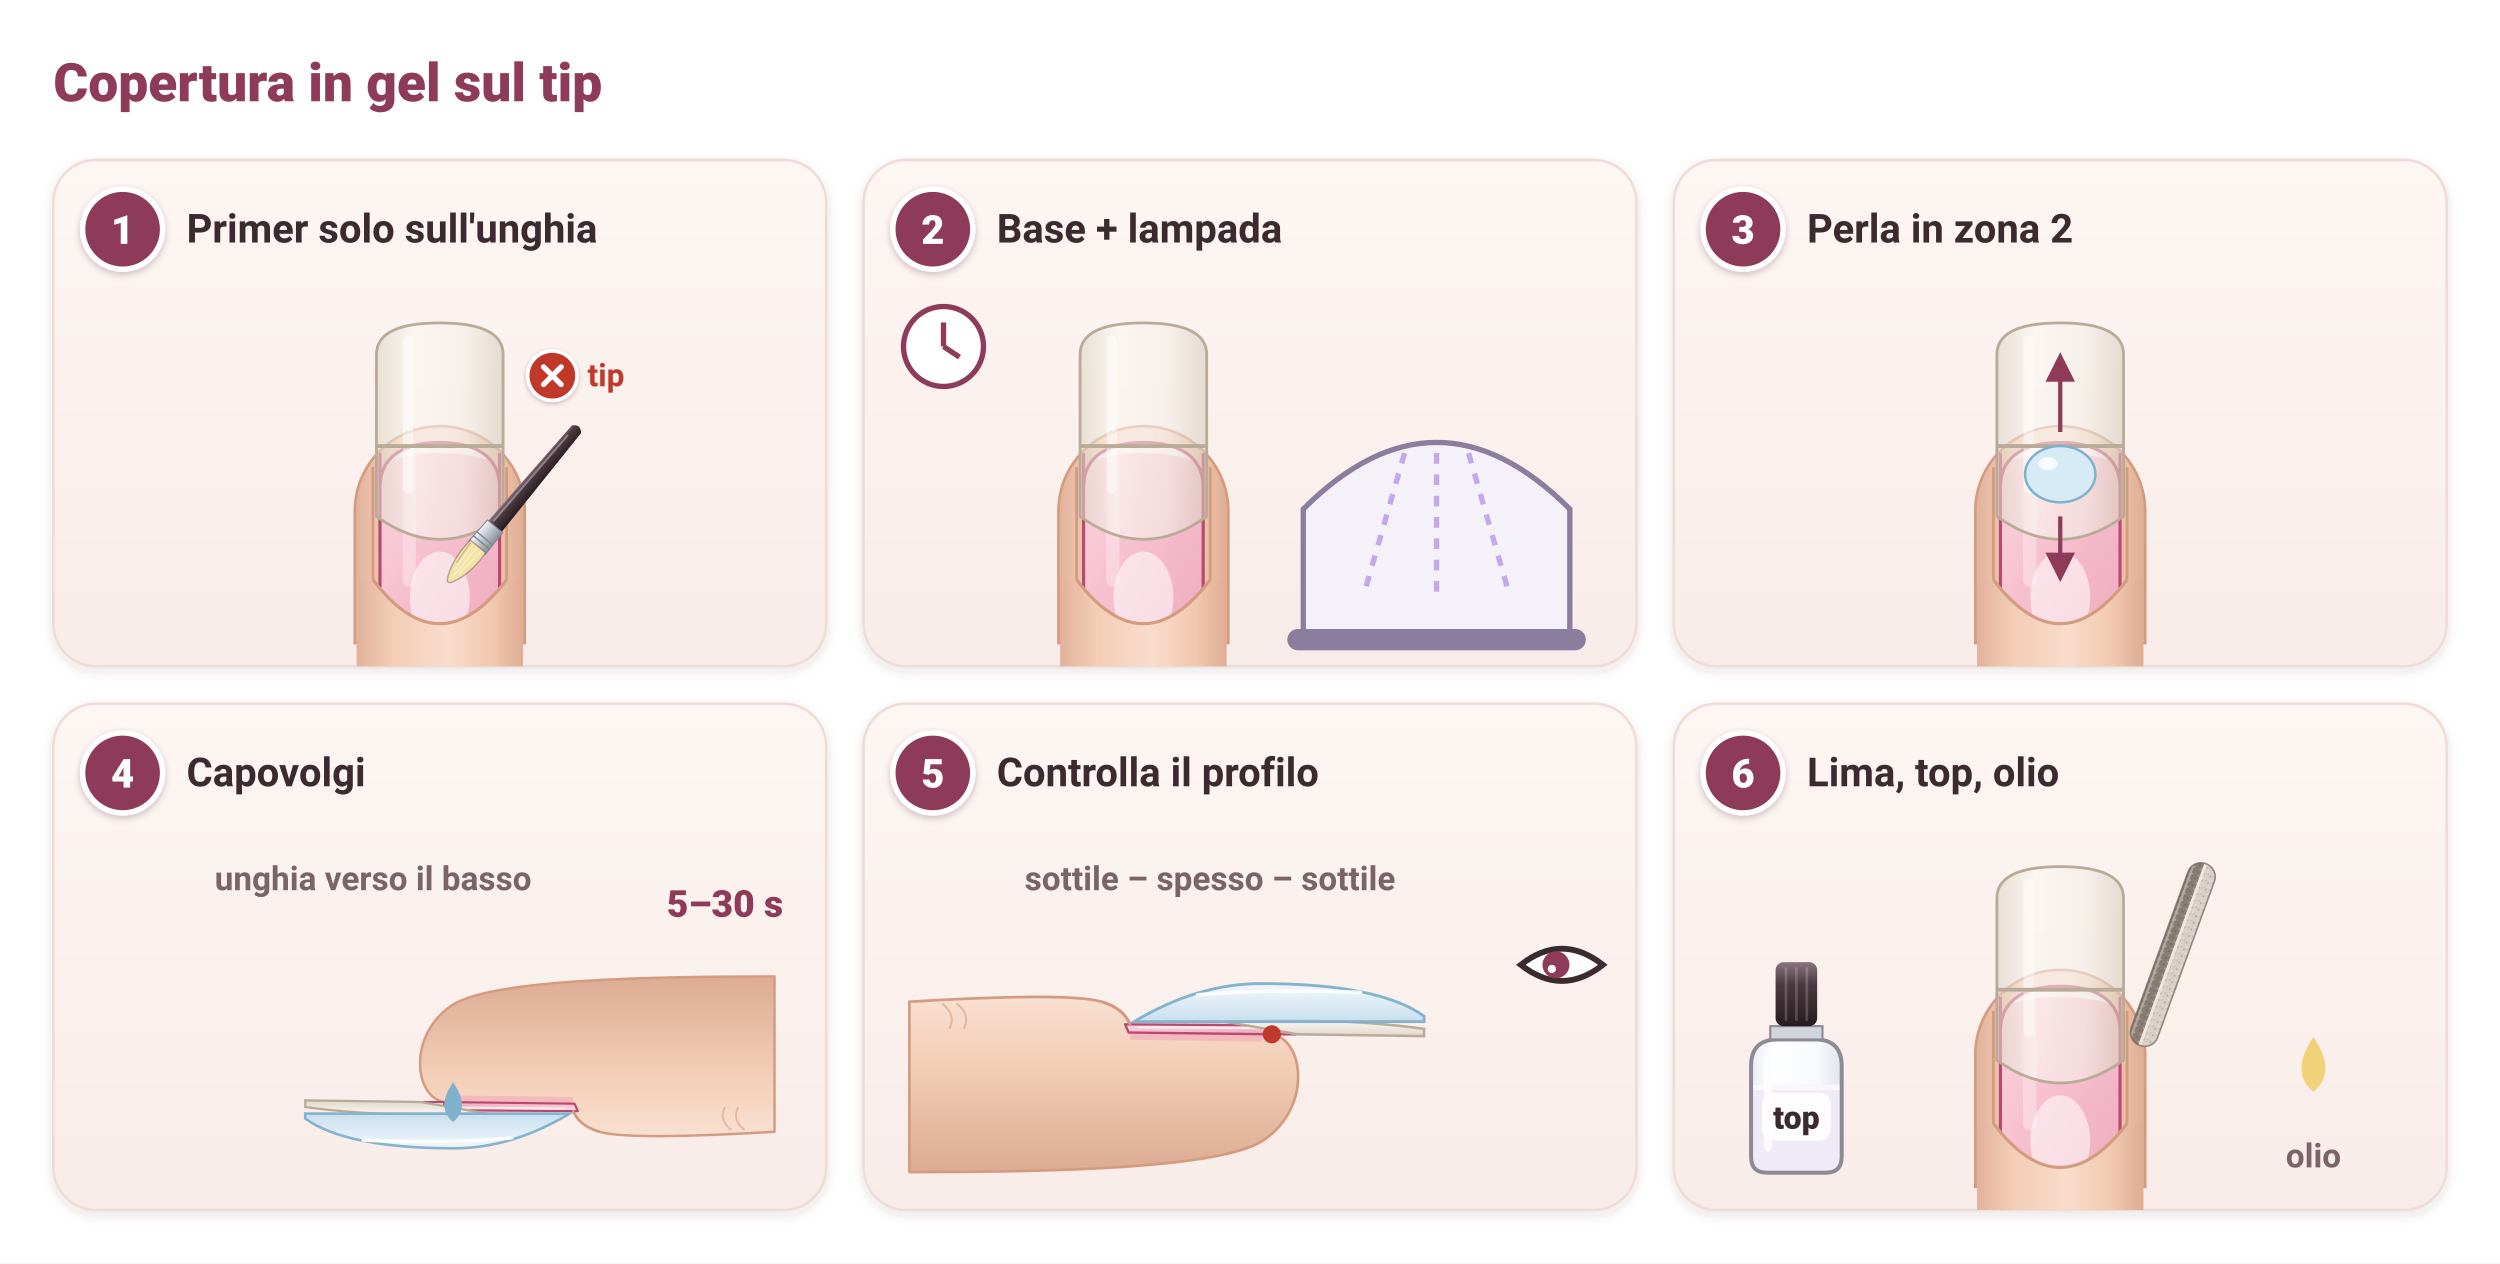
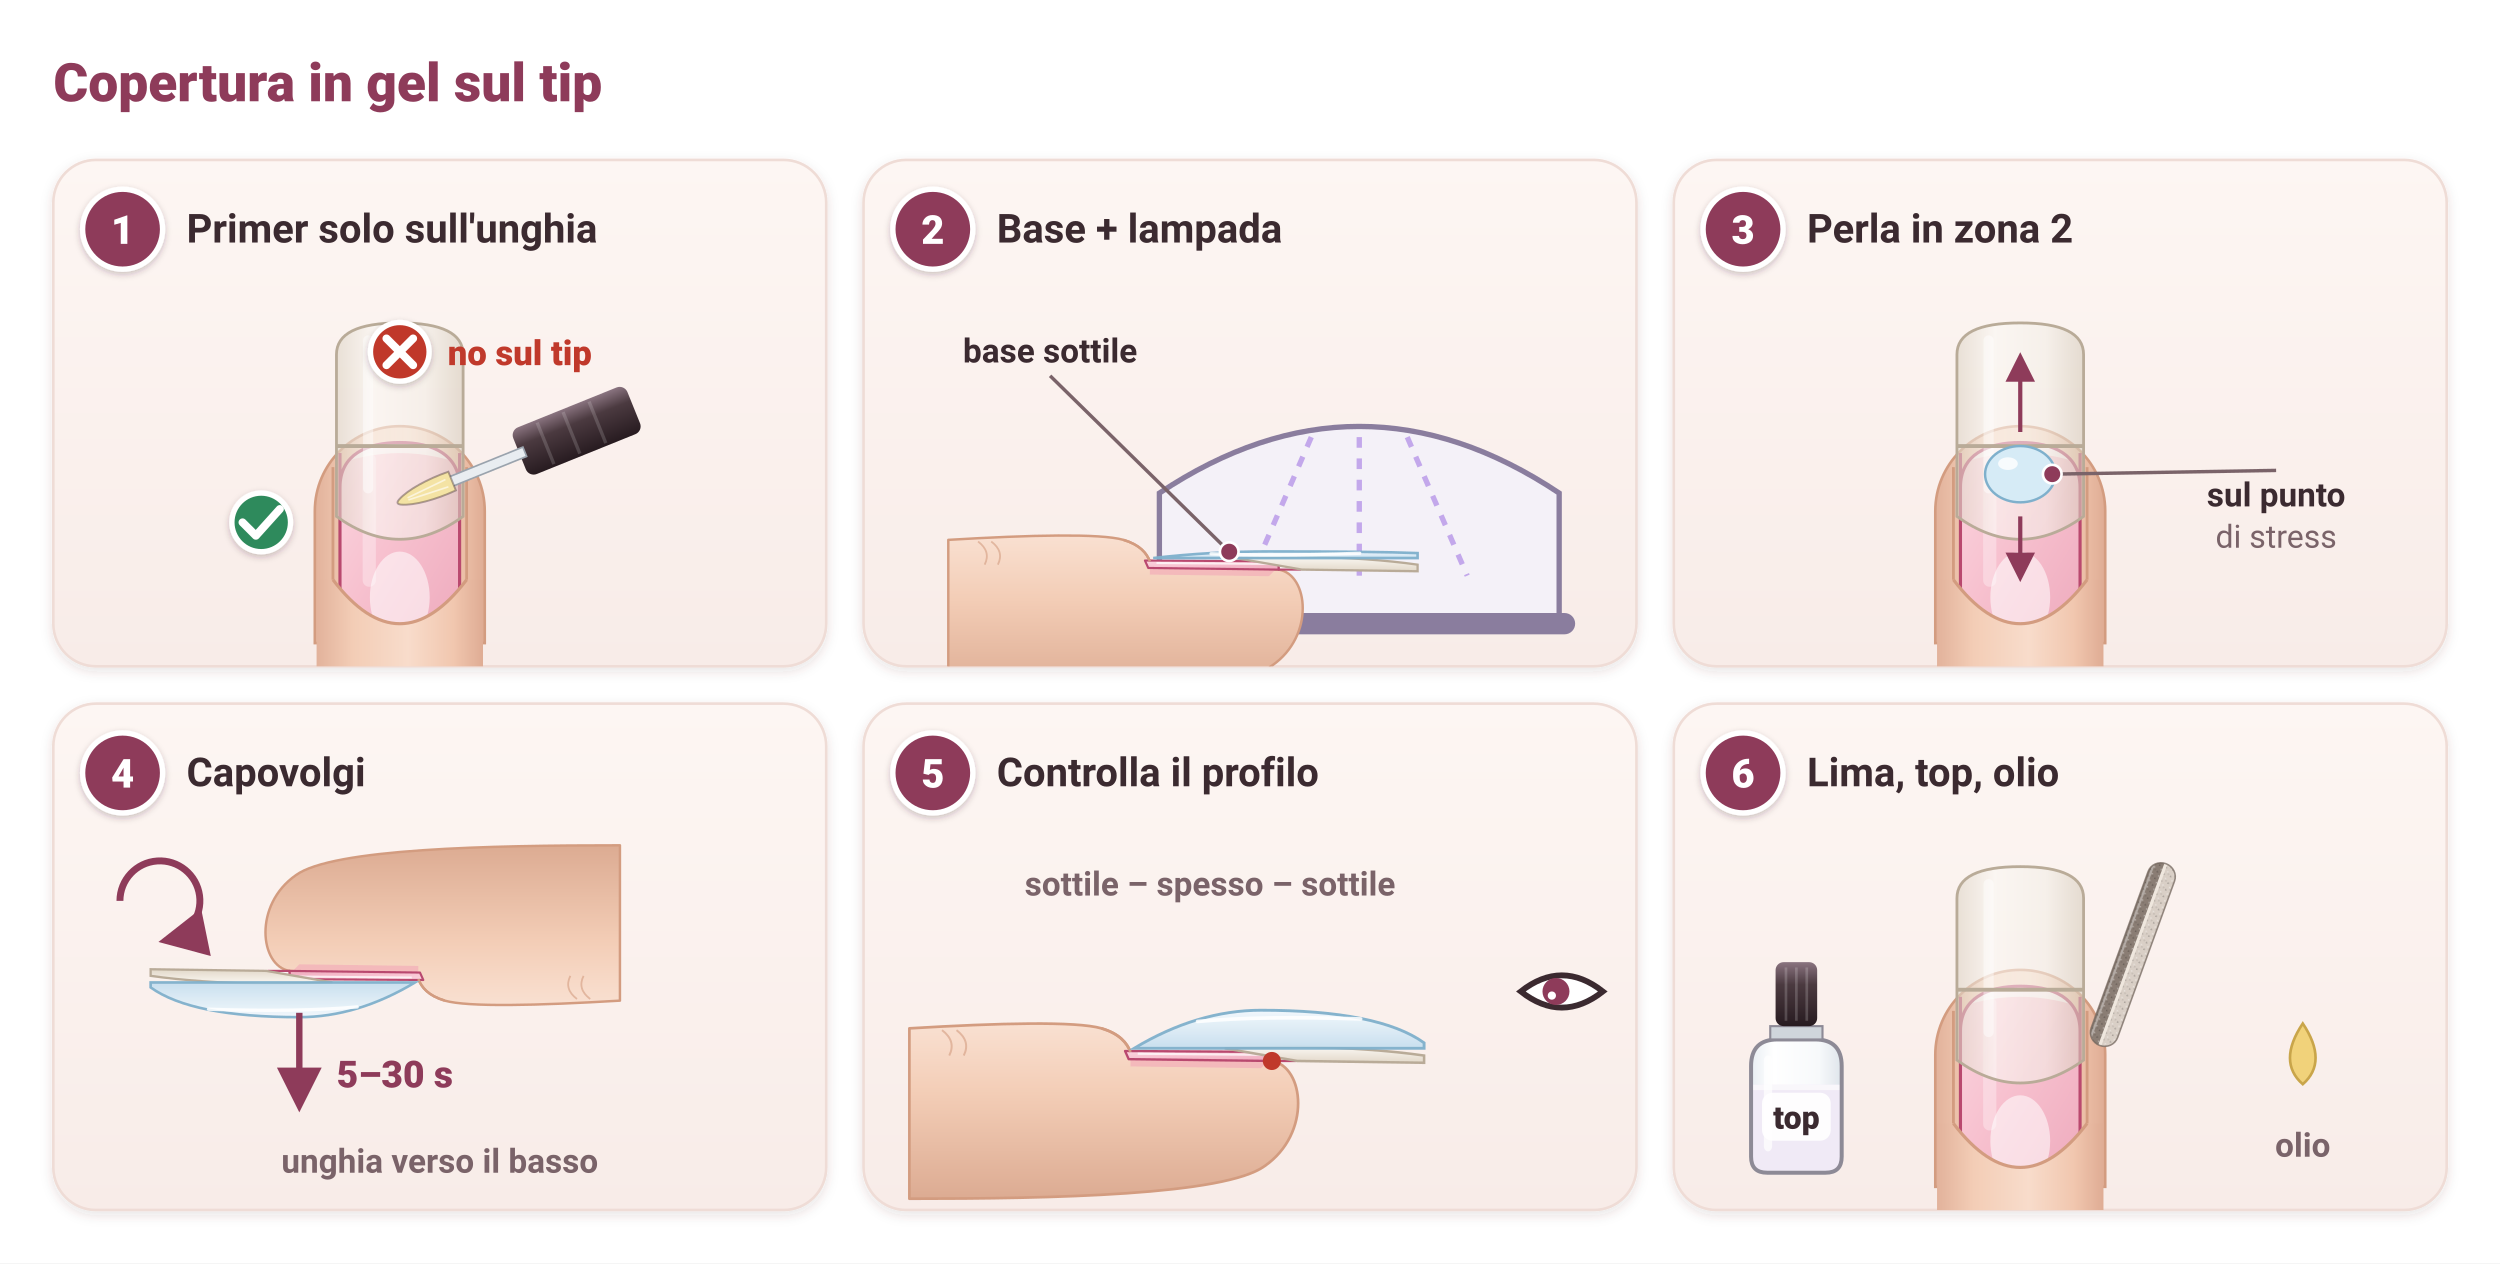
<svg xmlns="http://www.w3.org/2000/svg" viewBox="0 0 938 474" width="938" height="474" font-family="system-ui, -apple-system, 'Segoe UI', Roboto, Arial, sans-serif" role="img">
  <rect width="100%" height="100%" fill="#ffffff" />
  <defs>
    <linearGradient id="nxSkin" x1="0" y1="0" x2="1" y2="0">
      <stop offset="0" stop-color="#e2b29b" />
      <stop offset=".22" stop-color="#f3cdb6" />
      <stop offset=".55" stop-color="#f8dccb" />
      <stop offset=".82" stop-color="#f1c7af" />
      <stop offset="1" stop-color="#dfac94" />
    </linearGradient>
    <linearGradient id="nxNail" x1="0" y1="0" x2="1" y2="1">
      <stop offset="0" stop-color="#fbd6e0" />
      <stop offset=".45" stop-color="#f7c1cf" />
      <stop offset="1" stop-color="#eeaabd" />
    </linearGradient>
    <linearGradient id="nxFree" x1="0" y1="0" x2="0" y2="1">
      <stop offset="0" stop-color="#ffffff" />
      <stop offset="1" stop-color="#fbeef2" />
    </linearGradient>
    <linearGradient id="nxPanel" x1="0" y1="0" x2="0" y2="1">
      <stop offset="0" stop-color="#fdf6f3" />
      <stop offset="1" stop-color="#f8ece8" />
    </linearGradient>
    <filter id="nxSh" x="-5%" y="-5%" width="110%" height="115%">
      <feDropShadow dx="0" dy="1.5" stdDeviation="2.2" flood-color="#5a2a3a" flood-opacity=".13" />
    </filter>
    <filter id="nxShS" x="-20%" y="-20%" width="140%" height="150%">
      <feDropShadow dx="0" dy="1" stdDeviation="1.2" flood-color="#3b2a30" flood-opacity=".25" />
    </filter>
  </defs>
  <defs>
    <linearGradient id="bSkinV" x1="0" y1="0" x2="0" y2="1">
      <stop offset="0" stop-color="#f9e0d1" />
      <stop offset=".4" stop-color="#f3cdb6" />
      <stop offset="1" stop-color="#dcab92" />
    </linearGradient>
    <linearGradient id="bTipG" x1="0" y1="0" x2="1" y2="0">
      <stop offset="0" stop-color="#ddd3c4" />
      <stop offset=".3" stop-color="#fbf8f3" />
      <stop offset=".7" stop-color="#f3eee6" />
      <stop offset="1" stop-color="#d6cbbb" />
    </linearGradient>
    <linearGradient id="bTipV" x1="0" y1="0" x2="0" y2="1">
      <stop offset="0" stop-color="#fbf8f3" />
      <stop offset="1" stop-color="#e2d8c9" />
    </linearGradient>
    <linearGradient id="bProdV" x1="0" y1="0" x2="0" y2="1">
      <stop offset="0" stop-color="#f1f8fd" />
      <stop offset="1" stop-color="#c6dfee" />
    </linearGradient>
    <linearGradient id="bHandle" x1="0" y1="0" x2="0" y2="1">
      <stop offset="0" stop-color="#8a7480" />
      <stop offset=".35" stop-color="#4b3a40" />
      <stop offset="1" stop-color="#271b20" />
    </linearGradient>
-     <linearGradient id="bFerrule" x1="0" y1="0" x2="0" y2="1">
-       <stop offset="0" stop-color="#f4f6f8" />
-       <stop offset=".45" stop-color="#bfc7cf" />
-       <stop offset="1" stop-color="#848d96" />
-     </linearGradient>
    <linearGradient id="bGlass" x1="0" y1="0" x2="1" y2="0">
      <stop offset="0" stop-color="#e9eef3" />
      <stop offset=".25" stop-color="#ffffff" />
      <stop offset=".75" stop-color="#f7f9fb" />
      <stop offset="1" stop-color="#dfe5eb" />
    </linearGradient>
    <pattern id="bGritF" width="4" height="4" patternUnits="userSpaceOnUse">
      <circle cx="1" cy="1" r=".5" fill="#000" fill-opacity=".22" />
      <circle cx="3" cy="2.6" r=".5" fill="#fff" fill-opacity=".35" />
      <circle cx="1.8" cy="3.4" r=".4" fill="#000" fill-opacity=".16" />
    </pattern>
  </defs>
  <defs>
    <marker id="ar" viewBox="0 0 10 10" refX="8" refY="5" markerWidth="7" markerHeight="7" orient="auto-start-reverse">
      <path d="M0,0 L10,5 L0,10 z" fill="#8e3b5a" />
    </marker>
    <marker id="arw" viewBox="0 0 10 10" refX="8" refY="5" markerWidth="7" markerHeight="7" orient="auto-start-reverse">
      <path d="M0,0 L10,5 L0,10 z" fill="#7a6369" />
    </marker>
  </defs>
  <text x="20.0" y="38.0" font-size="20" text-anchor="start" font-weight="800" fill="#8e3b5a">Copertura in gel sul tip</text>
  <defs>
-     <clipPath id="p75">
+     <clipPath id="p1">
      <rect x="20" y="60" width="290" height="190" rx="16" />
    </clipPath>
  </defs>
  <rect x="20" y="60" width="290" height="190" rx="16" fill="url(#nxPanel)" stroke="#efdcd6" stroke-width="1" filter="url(#nxSh)" />
  <circle cx="46" cy="86" r="15" fill="#8e3b5a" stroke="#fff" stroke-width="2" filter="url(#nxShS)" />
  <text x="46.0" y="91.5" font-size="15" text-anchor="middle" font-weight="800" fill="#fff">1</text>
  <text x="70.0" y="91.0" font-size="15" text-anchor="start" font-weight="700" fill="#3b2a30">Primer solo sull'unghia</text>
-   <g clip-path="url(#p75)">
-     <g transform="translate(165.0,236.0) scale(0.660)">
+   <g clip-path="url(#p1)">
+     <g transform="translate(150.0,236.0) scale(0.660)">
      <path d="M-48.3,8.0 L-48.3,-67.0 A48.3,48.3 0 0 1 48.3,-67.0 L48.3,8.0 Z" fill="url(#nxSkin)" stroke="#d39c80" stroke-width="1.5" />
      <defs>
-         <clipPath id="c76">
+         <clipPath id="c2">
          <path d="M-34.0,6.0 L34.0,6.0 L34.0,-100.0 L34.0,-80.5 C34.0,-99.2 18.7,-106.0 0.0,-106.0 C-18.7,-106.0 -34.0,-99.2 -34.0,-80.5 L-34.0,-100.0 Z" />
        </clipPath>
      </defs>
      <path d="M-34.0,6.0 L34.0,6.0 L34.0,-100.0 L34.0,-80.5 C34.0,-99.2 18.7,-106.0 0.0,-106.0 C-18.7,-106.0 -34.0,-99.2 -34.0,-80.5 L-34.0,-100.0 Z" fill="url(#nxNail)" />
-       <ellipse cx="0.0" cy="-18.0" rx="17.0" ry="26.0" fill="#fff" opacity=".55" clip-path="url(#c76)" />
-       <path d="M-40.0,-92.0 Q0.0,-108.0 40.0,-92.0 L40.0,-166.0 L-40.0,-166.0 Z" fill="url(#nxFree)" clip-path="url(#c76)" />
-       <rect x="-21.1" y="-100.0" width="7.5" height="76.0" rx="3.7" fill="#fff" opacity=".32" clip-path="url(#c76)" />
+       <ellipse cx="0.0" cy="-18.0" rx="17.0" ry="26.0" fill="#fff" opacity=".55" clip-path="url(#c2)" />
+       <path d="M-40.0,-92.0 Q0.0,-108.0 40.0,-92.0 L40.0,-166.0 L-40.0,-166.0 Z" fill="url(#nxFree)" clip-path="url(#c2)" />
+       <rect x="-21.1" y="-100.0" width="7.5" height="76.0" rx="3.7" fill="#fff" opacity=".32" clip-path="url(#c2)" />
      <path d="M-34.0,6.0 L34.0,6.0 L34.0,-100.0 L34.0,-80.5 C34.0,-99.2 18.7,-106.0 0.0,-106.0 C-18.7,-106.0 -34.0,-99.2 -34.0,-80.5 L-34.0,-100.0 Z" fill="none" stroke="#b9496f" stroke-width="1.8" />
      <path d="M-47.3,-28.0 L-38.0,-28.0 Q0.0,22.0 38.0,-28.0 L47.3,-28.0 L47.3,30.0 L-47.3,30.0 Z" fill="url(#nxSkin)" />
      <path d="M-38.0,-28.0 Q0.0,22.0 38.0,-28.0" fill="none" stroke="#d39c80" stroke-width="1.8" />
      <path d="M-38.0,-28.0 L-38.0,-92.0" stroke="#d39c80" stroke-width="1.6" />
      <path d="M38.0,-28.0 L38.0,-92.0" stroke="#d39c80" stroke-width="1.6" />
      <path d="M-36.0,-64.0 L-36.0,-156.0 Q-36.0,-174.0 0.0,-174.0 Q36.0,-174.0 36.0,-156.0 L36.0,-64.0 Q0.0,-38.0 -36.0,-64.0 Z" fill="url(#bTipG)" fill-opacity="0.60" stroke="#b9ab98" stroke-width="1.6" />
      <path d="M-18.0,-164.0 L-18.0,-80.0" stroke="#fff" stroke-width="5.8" stroke-linecap="round" opacity="0.45" />
      <line x1="-36.0" y1="-104.0" x2="36.0" y2="-104.0" stroke="#b9ab98" stroke-width="2.2" />
-       <g transform="translate(16.0,-40.0) rotate(-50.0)">
-         <path d="M22,-5 L96.0,-3.4 Q100.0,0 96.0,3.4 L22,5 Z" fill="url(#bHandle)" />
-         <line x1="26" y1="-2.6" x2="90.0" y2="-1.6" stroke="#fff" stroke-width="1.1" opacity=".35" stroke-linecap="round" />
-         <path d="M8,-6 L24,-5.6 L24,5.6 L8,6 Z" fill="url(#bFerrule)" stroke="#7d868f" stroke-width=".6" />
-         <path d="M12,-6 v12 M15,-5.9 v11.8" stroke="#7d868f" stroke-width=".8" />
-         <path d="M9,-5.6 C2,-6.4 -8,-5.6 -15,-2.2 Q-20,0 -15,2.2 C-8,5.6 2,6.4 9,5.6 Z" fill="#f4e3a4" stroke="#3b2a30" stroke-opacity=".35" stroke-width=".8" />
-         <path d="M8,-3 L-10,-1.6 M8,0 L-14,0 M8,3 L-10,1.6" stroke="#fff" stroke-width=".7" opacity=".45" />
-         <path d="M8,-4.6 L-6,-3.6" stroke="#3b2a30" stroke-opacity=".25" stroke-width=".7" />
-       </g>
-       <circle cx="64.0" cy="-144.0" r="14" fill="#c0392b" stroke="#fff" stroke-width="2" filter="url(#nxShS)" />
-       <path d="M59.0,-149.0 l10,10 M69.0,-149.0 l-10,10" stroke="#fff" stroke-width="3" stroke-linecap="round" />
-       <text x="84.0" y="-138.0" font-size="18" text-anchor="start" font-weight="700" fill="#c0392b">tip</text>
-     </g>
-   </g>
-   <defs>
-     <clipPath id="p77">
+     </g>
+     <g transform="translate(156.0,186.0) rotate(-22.0) scale(1.05)">
+       <rect x="40" y="-9" width="44" height="18" rx="3" fill="url(#bHandle)" />
+       <path d="M50,-8 v16 M60,-8 v16 M70,-8 v16" stroke="#fff" stroke-opacity=".16" stroke-width="1.2" />
+       <rect x="12" y="-1.8" width="30" height="3.6" fill="#e9edf1" stroke="#9aa3ad" stroke-width=".6" />
+       <path d="M14,-3.6 C6,-4 -2,-3 -6,-1 Q-8,0 -6,1 C-2,3 6,4 14,3.6 Z" fill="#f4e3a4" stroke="#3b2a30" stroke-opacity=".4" stroke-width=".7" />
+       <path d="M12,-1.4 L-3,-0.4 M12,1.4 L-3,0.4" stroke="#fff" stroke-width=".6" opacity=".6" />
+     </g>
+     <circle cx="150.0" cy="132.0" r="11" fill="#c0392b" stroke="#fff" stroke-width="2" filter="url(#nxShS)" />
+     <path d="M145.0,127.0 l10,10 M155.0,127.0 l-10,10" stroke="#fff" stroke-width="3" stroke-linecap="round" />
+     <text x="168.0" y="137.0" font-size="13" text-anchor="start" font-weight="800" fill="#c0392b">no sul tip</text>
+     <circle cx="98.0" cy="196.0" r="11" fill="#2f8a5b" stroke="#fff" stroke-width="2" filter="url(#nxShS)" />
+     <path d="M91.0,196.0 l5,5 l9,-10" stroke="#fff" stroke-width="3" fill="none" stroke-linecap="round" stroke-linejoin="round" />
+   </g>
+   <defs>
+     <clipPath id="p3">
      <rect x="324" y="60" width="290" height="190" rx="16" />
    </clipPath>
  </defs>
  <rect x="324" y="60" width="290" height="190" rx="16" fill="url(#nxPanel)" stroke="#efdcd6" stroke-width="1" filter="url(#nxSh)" />
  <circle cx="350" cy="86" r="15" fill="#8e3b5a" stroke="#fff" stroke-width="2" filter="url(#nxShS)" />
  <text x="350.0" y="91.5" font-size="15" text-anchor="middle" font-weight="800" fill="#fff">2</text>
  <text x="374.0" y="91.0" font-size="15" text-anchor="start" font-weight="700" fill="#3b2a30">Base + lampada</text>
-   <g clip-path="url(#p77)">
-     <g transform="translate(429.0,236.0) scale(0.660)">
+   <g clip-path="url(#p3)">
+     <path d="M435.0,230.0 L435.0,185.0 Q510.0,135.0 585.0,185.0 L585.0,230.0" fill="#f4f1f8" stroke="#8a7d9e" stroke-width="2" />
+     <line x1="492.0" y1="164.0" x2="469.5" y2="216.0" stroke="#9a6be0" stroke-width="2" opacity=".55" stroke-dasharray="4 4" />
+     <line x1="510.0" y1="164.0" x2="510.0" y2="216.0" stroke="#9a6be0" stroke-width="2" opacity=".55" stroke-dasharray="4 4" />
+     <line x1="528.0" y1="164.0" x2="550.5" y2="216.0" stroke="#9a6be0" stroke-width="2" opacity=".55" stroke-dasharray="4 4" />
+     <rect x="429.0" y="230.0" width="162.0" height="8" rx="4" fill="#8a7d9e" />
+     <g transform="translate(424.0,210.0) scale(0.620)">
+       <path d="M-110.0,-12.0 C-60.0,-15.0 -18.0,-16.0 -4.0,-12.0 C6.0,-9.0 10.0,-4.0 12.0,1.0 L90.0,6.0 C108.0,9.0 112.0,46.0 86.0,64.0 C64.0,80.0 -30.0,82.0 -110.0,82.0 L-110.0,82.0 Z" fill="url(#bSkinV)" stroke="#d39c80" stroke-width="1.5" stroke-linejoin="round" />
+       <path d="M-92.0,-11.0 q8,6 4,14 M-84.0,-11.0 q8,6 4,14" fill="none" stroke="#d39c80" stroke-width="1.1" opacity=".6" />
+       <path d="M12.0,5.0 L88.0,6.0 L84.0,10.0 L12.0,9.0 Z" fill="#f2a3b6" opacity=".55" />
+       <path d="M9.0,0.5 L90.0,1.0 L90.0,6.0 L11.0,5.0 Z" fill="url(#nxNail)" stroke="#b9496f" stroke-width="1.3" stroke-linejoin="round" />
+       <path d="M90.0,1.0 L103.0,1.0 Q105.0,3.5 103.0,6.0 L90.0,6.0 Z" fill="url(#nxFree)" stroke="#b9496f" stroke-width="1.3" stroke-linejoin="round" />
+       <line x1="16.0" y1="2.0" x2="84.0" y2="2.6" stroke="#fff" stroke-width="1.2" opacity=".7" />
+       <path d="M-4.0,-12.0 C6.0,-9.0 10.0,-4.0 12.0,1.0" fill="none" stroke="#d39c80" stroke-width="1.5" />
+       <path d="M64.0,-1.0 L104.0,-2.0 Q146.0,-1.0 174.0,3.0 L174.0,7.0 L104.0,6.0 Z" fill="url(#bTipV)" stroke="#b9ab98" stroke-width="1.4" />
+       <path d="M14.0,-1.0 Q49.0,-5.0 84.0,-5.0 Q149.0,-5.0 174.0,-4.0 L174.0,-1.0 L14.0,-1.0 Z" fill="url(#bProdV)" stroke="#7fb0cc" stroke-width="1.6" opacity=".95" />
+       <path d="M49.0,-3.6 Q84.0,-2.0 139.0,-3.9" fill="none" stroke="#fff" stroke-width="2" stroke-linecap="round" opacity=".85" />
+     </g>
+     <line x1="461.2" y1="207.0" x2="394.0" y2="141.0" stroke="#7a6369" stroke-width="1.3" />
+     <circle cx="461.2" cy="207.0" r="3.5" fill="#8e3b5a" stroke="#fff" stroke-width="1" />
+     <text x="394.0" y="136.0" font-size="12.5" text-anchor="middle" font-weight="700" fill="#3b2a30">base sottile</text>
+   </g>
+   <defs>
+     <clipPath id="p4">
+       <rect x="628" y="60" width="290" height="190" rx="16" />
+     </clipPath>
+   </defs>
+   <rect x="628" y="60" width="290" height="190" rx="16" fill="url(#nxPanel)" stroke="#efdcd6" stroke-width="1" filter="url(#nxSh)" />
+   <circle cx="654" cy="86" r="15" fill="#8e3b5a" stroke="#fff" stroke-width="2" filter="url(#nxShS)" />
+   <text x="654.0" y="91.5" font-size="15" text-anchor="middle" font-weight="800" fill="#fff">3</text>
+   <text x="678.0" y="91.0" font-size="15" text-anchor="start" font-weight="700" fill="#3b2a30">Perla in zona 2</text>
+   <g clip-path="url(#p4)">
+     <g transform="translate(758.0,236.0) scale(0.660)">
      <path d="M-48.3,8.0 L-48.3,-67.0 A48.3,48.3 0 0 1 48.3,-67.0 L48.3,8.0 Z" fill="url(#nxSkin)" stroke="#d39c80" stroke-width="1.5" />
      <defs>
-         <clipPath id="c78">
+         <clipPath id="c5">
          <path d="M-34.0,6.0 L34.0,6.0 L34.0,-100.0 L34.0,-80.5 C34.0,-99.2 18.7,-106.0 0.0,-106.0 C-18.7,-106.0 -34.0,-99.2 -34.0,-80.5 L-34.0,-100.0 Z" />
        </clipPath>
      </defs>
      <path d="M-34.0,6.0 L34.0,6.0 L34.0,-100.0 L34.0,-80.5 C34.0,-99.2 18.7,-106.0 0.0,-106.0 C-18.7,-106.0 -34.0,-99.2 -34.0,-80.5 L-34.0,-100.0 Z" fill="url(#nxNail)" />
-       <ellipse cx="0.0" cy="-18.0" rx="17.0" ry="26.0" fill="#fff" opacity=".55" clip-path="url(#c78)" />
-       <path d="M-40.0,-92.0 Q0.0,-108.0 40.0,-92.0 L40.0,-166.0 L-40.0,-166.0 Z" fill="url(#nxFree)" clip-path="url(#c78)" />
-       <rect x="-21.1" y="-100.0" width="7.5" height="76.0" rx="3.7" fill="#fff" opacity=".32" clip-path="url(#c78)" />
-       <path d="M-34.0,6.0 L34.0,6.0 L34.0,-100.0 L34.0,-80.5 C34.0,-99.2 18.7,-106.0 0.0,-106.0 C-18.7,-106.0 -34.0,-99.2 -34.0,-80.5 L-34.0,-100.0 Z" fill="none" stroke="#b9496f" stroke-width="1.8" />
-       <path d="M-47.3,-28.0 L-38.0,-28.0 Q0.0,22.0 38.0,-28.0 L47.3,-28.0 L47.3,30.0 L-47.3,30.0 Z" fill="url(#nxSkin)" />
-       <path d="M-38.0,-28.0 Q0.0,22.0 38.0,-28.0" fill="none" stroke="#d39c80" stroke-width="1.8" />
-       <path d="M-38.0,-28.0 L-38.0,-92.0" stroke="#d39c80" stroke-width="1.6" />
-       <path d="M38.0,-28.0 L38.0,-92.0" stroke="#d39c80" stroke-width="1.6" />
-       <path d="M-36.0,-64.0 L-36.0,-156.0 Q-36.0,-174.0 0.0,-174.0 Q36.0,-174.0 36.0,-156.0 L36.0,-64.0 Q0.0,-38.0 -36.0,-64.0 Z" fill="url(#bTipG)" fill-opacity="0.60" stroke="#b9ab98" stroke-width="1.6" />
-       <path d="M-18.0,-164.0 L-18.0,-80.0" stroke="#fff" stroke-width="5.8" stroke-linecap="round" opacity="0.45" />
-       <line x1="-36.0" y1="-104.0" x2="36.0" y2="-104.0" stroke="#b9ab98" stroke-width="2.2" />
-     </g>
-     <path d="M489.0,236.0 L489.0,191.0 Q539.0,141.0 589.0,191.0 L589.0,236.0" fill="#f4f1f8" stroke="#8a7d9e" stroke-width="2" />
-     <line x1="527.0" y1="170.0" x2="512.0" y2="222.0" stroke="#9a6be0" stroke-width="2" opacity=".55" stroke-dasharray="4 4" />
-     <line x1="539.0" y1="170.0" x2="539.0" y2="222.0" stroke="#9a6be0" stroke-width="2" opacity=".55" stroke-dasharray="4 4" />
-     <line x1="551.0" y1="170.0" x2="566.0" y2="222.0" stroke="#9a6be0" stroke-width="2" opacity=".55" stroke-dasharray="4 4" />
-     <rect x="483.0" y="236.0" width="112.0" height="8" rx="4" fill="#8a7d9e" />
-     <circle cx="354.0" cy="130.0" r="15" fill="#fff" stroke="#8e3b5a" stroke-width="2" />
-     <path d="M354.0,130.0 l0,-9 M354.0,130.0 l6,4" stroke="#8e3b5a" stroke-width="2" />
-     <text x="376.0" y="135.0" font-size="13" text-anchor="start" font-weight="700" fill="#8e3b5a" />
-   </g>
-   <defs>
-     <clipPath id="p79">
-       <rect x="628" y="60" width="290" height="190" rx="16" />
-     </clipPath>
-   </defs>
-   <rect x="628" y="60" width="290" height="190" rx="16" fill="url(#nxPanel)" stroke="#efdcd6" stroke-width="1" filter="url(#nxSh)" />
-   <circle cx="654" cy="86" r="15" fill="#8e3b5a" stroke="#fff" stroke-width="2" filter="url(#nxShS)" />
-   <text x="654.0" y="91.5" font-size="15" text-anchor="middle" font-weight="800" fill="#fff">3</text>
-   <text x="678.0" y="91.0" font-size="15" text-anchor="start" font-weight="700" fill="#3b2a30">Perla in zona 2</text>
-   <g clip-path="url(#p79)">
-     <g transform="translate(773.0,236.0) scale(0.660)">
-       <path d="M-48.3,8.0 L-48.3,-67.0 A48.3,48.3 0 0 1 48.3,-67.0 L48.3,8.0 Z" fill="url(#nxSkin)" stroke="#d39c80" stroke-width="1.5" />
-       <defs>
-         <clipPath id="c80">
-           <path d="M-34.0,6.0 L34.0,6.0 L34.0,-100.0 L34.0,-80.5 C34.0,-99.2 18.7,-106.0 0.0,-106.0 C-18.7,-106.0 -34.0,-99.2 -34.0,-80.5 L-34.0,-100.0 Z" />
-         </clipPath>
-       </defs>
-       <path d="M-34.0,6.0 L34.0,6.0 L34.0,-100.0 L34.0,-80.5 C34.0,-99.2 18.7,-106.0 0.0,-106.0 C-18.7,-106.0 -34.0,-99.2 -34.0,-80.5 L-34.0,-100.0 Z" fill="url(#nxNail)" />
-       <ellipse cx="0.0" cy="-18.0" rx="17.0" ry="26.0" fill="#fff" opacity=".55" clip-path="url(#c80)" />
-       <path d="M-40.0,-92.0 Q0.0,-108.0 40.0,-92.0 L40.0,-166.0 L-40.0,-166.0 Z" fill="url(#nxFree)" clip-path="url(#c80)" />
-       <rect x="-21.1" y="-100.0" width="7.5" height="76.0" rx="3.7" fill="#fff" opacity=".32" clip-path="url(#c80)" />
+       <ellipse cx="0.0" cy="-18.0" rx="17.0" ry="26.0" fill="#fff" opacity=".55" clip-path="url(#c5)" />
+       <path d="M-40.0,-92.0 Q0.0,-108.0 40.0,-92.0 L40.0,-166.0 L-40.0,-166.0 Z" fill="url(#nxFree)" clip-path="url(#c5)" />
+       <rect x="-21.1" y="-100.0" width="7.5" height="76.0" rx="3.7" fill="#fff" opacity=".32" clip-path="url(#c5)" />
      <path d="M-34.0,6.0 L34.0,6.0 L34.0,-100.0 L34.0,-80.5 C34.0,-99.2 18.7,-106.0 0.0,-106.0 C-18.7,-106.0 -34.0,-99.2 -34.0,-80.5 L-34.0,-100.0 Z" fill="none" stroke="#b9496f" stroke-width="1.8" />
      <path d="M-47.3,-28.0 L-38.0,-28.0 Q0.0,22.0 38.0,-28.0 L47.3,-28.0 L47.3,30.0 L-47.3,30.0 Z" fill="url(#nxSkin)" />
      <path d="M-38.0,-28.0 Q0.0,22.0 38.0,-28.0" fill="none" stroke="#d39c80" stroke-width="1.8" />
      <path d="M-38.0,-28.0 L-38.0,-92.0" stroke="#d39c80" stroke-width="1.6" />
      <path d="M38.0,-28.0 L38.0,-92.0" stroke="#d39c80" stroke-width="1.6" />
      <path d="M-36.0,-64.0 L-36.0,-156.0 Q-36.0,-174.0 0.0,-174.0 Q36.0,-174.0 36.0,-156.0 L36.0,-64.0 Q0.0,-38.0 -36.0,-64.0 Z" fill="url(#bTipG)" fill-opacity="0.60" stroke="#b9ab98" stroke-width="1.6" />
      <path d="M-18.0,-164.0 L-18.0,-80.0" stroke="#fff" stroke-width="5.8" stroke-linecap="round" opacity="0.45" />
      <line x1="-36.0" y1="-104.0" x2="36.0" y2="-104.0" stroke="#b9ab98" stroke-width="2.2" />
      <ellipse cx="0.0" cy="-88.0" rx="20.0" ry="16.0" fill="#d6ebf6" stroke="#7fb0cc" stroke-width="1.4" />
      <ellipse cx="-7.0" cy="-94.0" rx="5.6" ry="3.6" fill="#fff" opacity=".8" />
      <line x1="0.0" y1="-64.0" x2="0.0" y2="-30.0" stroke="#8e3b5a" stroke-width="2.4" marker-end="url(#ar)" />
      <line x1="0.0" y1="-112.0" x2="0.0" y2="-154.0" stroke="#8e3b5a" stroke-width="2.4" marker-end="url(#ar)" />
    </g>
-   </g>
-   <defs>
-     <clipPath id="p81">
+     <line x1="770.0" y1="177.9" x2="854.0" y2="176.5" stroke="#7a6369" stroke-width="1.3" />
+     <circle cx="770.0" cy="177.9" r="3.5" fill="#8e3b5a" stroke="#fff" stroke-width="1" />
+     <text x="854.0" y="190.0" font-size="12.5" text-anchor="middle" font-weight="700" fill="#3b2a30">sul punto</text>
+     <text x="854.0" y="205.5" font-size="12" text-anchor="middle" font-weight="400" fill="#7a6369">di stress</text>
+   </g>
+   <defs>
+     <clipPath id="p6">
      <rect x="20" y="264" width="290" height="190" rx="16" />
    </clipPath>
  </defs>
  <rect x="20" y="264" width="290" height="190" rx="16" fill="url(#nxPanel)" stroke="#efdcd6" stroke-width="1" filter="url(#nxSh)" />
  <circle cx="46" cy="290" r="15" fill="#8e3b5a" stroke="#fff" stroke-width="2" filter="url(#nxShS)" />
  <text x="46.0" y="295.5" font-size="15" text-anchor="middle" font-weight="800" fill="#fff">4</text>
  <text x="70.0" y="295.0" font-size="15" text-anchor="start" font-weight="700" fill="#3b2a30">Capovolgi</text>
-   <g clip-path="url(#p81)">
-     <g transform="translate(148.0,380.0) scale(0.620)">
-       <g transform="rotate(180 60 30)">
+   <g clip-path="url(#p6)">
+     <g transform="translate(90.0,368.0) scale(0.620)">
+       <g transform="rotate(180 60 0)">
        <path d="M-110.0,-12.0 C-60.0,-15.0 -18.0,-16.0 -4.0,-12.0 C6.0,-9.0 10.0,-4.0 12.0,1.0 L90.0,6.0 C108.0,9.0 112.0,46.0 86.0,64.0 C64.0,80.0 -30.0,82.0 -110.0,82.0 L-110.0,82.0 Z" fill="url(#bSkinV)" stroke="#d39c80" stroke-width="1.5" stroke-linejoin="round" />
        <path d="M-92.0,-11.0 q8,6 4,14 M-84.0,-11.0 q8,6 4,14" fill="none" stroke="#d39c80" stroke-width="1.1" opacity=".6" />
        <path d="M12.0,5.0 L88.0,6.0 L84.0,10.0 L12.0,9.0 Z" fill="#f2a3b6" opacity=".55" />
        <path d="M9.0,0.5 L90.0,1.0 L90.0,6.0 L11.0,5.0 Z" fill="url(#nxNail)" stroke="#b9496f" stroke-width="1.3" stroke-linejoin="round" />
        <path d="M90.0,1.0 L103.0,1.0 Q105.0,3.5 103.0,6.0 L90.0,6.0 Z" fill="url(#nxFree)" stroke="#b9496f" stroke-width="1.3" stroke-linejoin="round" />
        <line x1="16.0" y1="2.0" x2="84.0" y2="2.6" stroke="#fff" stroke-width="1.2" opacity=".7" />
        <path d="M-4.0,-12.0 C6.0,-9.0 10.0,-4.0 12.0,1.0" fill="none" stroke="#d39c80" stroke-width="1.5" />
        <path d="M64.0,-1.0 L104.0,-2.0 Q146.0,-1.0 174.0,3.0 L174.0,7.0 L104.0,6.0 Z" fill="url(#bTipV)" stroke="#b9ab98" stroke-width="1.4" />
        <path d="M14.0,-1.0 Q49.0,-22.0 84.0,-22.0 Q149.0,-22.0 174.0,-4.0 L174.0,-1.0 L14.0,-1.0 Z" fill="url(#bProdV)" stroke="#7fb0cc" stroke-width="1.6" opacity=".95" />
        <path d="M49.0,-15.8 Q84.0,-19.0 139.0,-17.2" fill="none" stroke="#fff" stroke-width="2" stroke-linecap="round" opacity=".85" />
      </g>
    </g>
-     <path d="M170.0,407.0 q5.6,8.4 0,13.3 q-5.6,-4.9 0,-13.3 z" fill="#7fb0cc" stroke="#7fb0cc" />
-     <text x="272.0" y="344.0" font-size="14" text-anchor="middle" font-weight="800" fill="#8e3b5a">5–30 s</text>
-     <text x="140.0" y="334.0" font-size="12.5" text-anchor="middle" font-weight="600" fill="#7a6369">unghia verso il basso</text>
-   </g>
-   <defs>
-     <clipPath id="p82">
+     <path d="M45.0,338.0 A15.0,15.0 0 1 1 63.0,352.7" fill="none" stroke="#8e3b5a" stroke-width="2.6" marker-end="url(#ar)" />
+     <line x1="112.3" y1="380.0" x2="112.3" y2="414.0" stroke="#8e3b5a" stroke-width="2.4" marker-end="url(#ar)" />
+     <text x="126.3" y="408.0" font-size="14" text-anchor="start" font-weight="800" fill="#8e3b5a">5–30 s</text>
+     <text x="165.0" y="440.0" font-size="12.5" text-anchor="middle" font-weight="600" fill="#7a6369">unghia verso il basso</text>
+   </g>
+   <defs>
+     <clipPath id="p7">
      <rect x="324" y="264" width="290" height="190" rx="16" />
    </clipPath>
  </defs>
  <rect x="324" y="264" width="290" height="190" rx="16" fill="url(#nxPanel)" stroke="#efdcd6" stroke-width="1" filter="url(#nxSh)" />
  <circle cx="350" cy="290" r="15" fill="#8e3b5a" stroke="#fff" stroke-width="2" filter="url(#nxShS)" />
  <text x="350.0" y="295.5" font-size="15" text-anchor="middle" font-weight="800" fill="#fff">5</text>
  <text x="374.0" y="295.0" font-size="15" text-anchor="start" font-weight="700" fill="#3b2a30">Controlla il profilo</text>
-   <g clip-path="url(#p82)">
-     <g transform="translate(416.0,384.0) scale(0.680)">
+   <g clip-path="url(#p7)">
+     <g transform="translate(416.0,394.0) scale(0.680)">
      <path d="M-110.0,-12.0 C-60.0,-15.0 -18.0,-16.0 -4.0,-12.0 C6.0,-9.0 10.0,-4.0 12.0,1.0 L90.0,6.0 C108.0,9.0 112.0,46.0 86.0,64.0 C64.0,80.0 -30.0,82.0 -110.0,82.0 L-110.0,82.0 Z" fill="url(#bSkinV)" stroke="#d39c80" stroke-width="1.5" stroke-linejoin="round" />
      <path d="M-92.0,-11.0 q8,6 4,14 M-84.0,-11.0 q8,6 4,14" fill="none" stroke="#d39c80" stroke-width="1.1" opacity=".6" />
      <path d="M12.0,5.0 L88.0,6.0 L84.0,10.0 L12.0,9.0 Z" fill="#f2a3b6" opacity=".55" />
      <path d="M9.0,0.5 L90.0,1.0 L90.0,6.0 L11.0,5.0 Z" fill="url(#nxNail)" stroke="#b9496f" stroke-width="1.3" stroke-linejoin="round" />
      <path d="M90.0,1.0 L103.0,1.0 Q105.0,3.5 103.0,6.0 L90.0,6.0 Z" fill="url(#nxFree)" stroke="#b9496f" stroke-width="1.3" stroke-linejoin="round" />
      <line x1="16.0" y1="2.0" x2="84.0" y2="2.6" stroke="#fff" stroke-width="1.2" opacity=".7" />
      <path d="M-4.0,-12.0 C6.0,-9.0 10.0,-4.0 12.0,1.0" fill="none" stroke="#d39c80" stroke-width="1.5" />
      <path d="M64.0,-1.0 L104.0,-2.0 Q146.0,-1.0 174.0,3.0 L174.0,7.0 L104.0,6.0 Z" fill="url(#bTipV)" stroke="#b9ab98" stroke-width="1.4" />
      <path d="M14.0,-1.0 Q49.0,-22.0 84.0,-22.0 Q149.0,-22.0 174.0,-4.0 L174.0,-1.0 L14.0,-1.0 Z" fill="url(#bProdV)" stroke="#7fb0cc" stroke-width="1.6" opacity=".95" />
      <path d="M49.0,-15.8 Q84.0,-19.0 139.0,-17.2" fill="none" stroke="#fff" stroke-width="2" stroke-linecap="round" opacity=".85" />
      <circle cx="90.0" cy="6.0" r="5" fill="#c0392b" />
    </g>
-     <g transform="translate(586.0,362.0) rotate(180.0) scale(1.10)">
+     <g transform="translate(586.0,372.0) rotate(180.0) scale(1.10)">
      <path d="M-14,0 Q0,-11 14,0 Q0,11 -14,0 Z" fill="#fff" stroke="#3b2a30" stroke-width="2" />
      <circle cx="2" cy="0" r="4.6" fill="#8e3b5a" />
      <circle cx="3.4" cy="-1.4" r="1.4" fill="#fff" />
    </g>
-     <text x="454.0" y="334.0" font-size="12.5" text-anchor="middle" font-weight="600" fill="#7a6369">sottile – spesso – sottile</text>
-   </g>
-   <defs>
-     <clipPath id="p83">
+     <text x="454.0" y="336.0" font-size="12.5" text-anchor="middle" font-weight="600" fill="#7a6369">sottile – spesso – sottile</text>
+   </g>
+   <defs>
+     <clipPath id="p8">
      <rect x="628" y="264" width="290" height="190" rx="16" />
    </clipPath>
  </defs>
  <rect x="628" y="264" width="290" height="190" rx="16" fill="url(#nxPanel)" stroke="#efdcd6" stroke-width="1" filter="url(#nxSh)" />
  <circle cx="654" cy="290" r="15" fill="#8e3b5a" stroke="#fff" stroke-width="2" filter="url(#nxShS)" />
  <text x="654.0" y="295.5" font-size="15" text-anchor="middle" font-weight="800" fill="#fff">6</text>
  <text x="678.0" y="295.0" font-size="15" text-anchor="start" font-weight="700" fill="#3b2a30">Lima, top, olio</text>
-   <g clip-path="url(#p83)">
-     <g transform="translate(773.0,440.0) scale(0.660)">
+   <g clip-path="url(#p8)">
+     <g transform="translate(758.0,440.0) scale(0.660)">
      <path d="M-48.3,8.0 L-48.3,-67.0 A48.3,48.3 0 0 1 48.3,-67.0 L48.3,8.0 Z" fill="url(#nxSkin)" stroke="#d39c80" stroke-width="1.5" />
      <defs>
-         <clipPath id="c84">
+         <clipPath id="c9">
          <path d="M-34.0,6.0 L34.0,6.0 L34.0,-100.0 L34.0,-80.5 C34.0,-99.2 18.7,-106.0 0.0,-106.0 C-18.7,-106.0 -34.0,-99.2 -34.0,-80.5 L-34.0,-100.0 Z" />
        </clipPath>
      </defs>
      <path d="M-34.0,6.0 L34.0,6.0 L34.0,-100.0 L34.0,-80.5 C34.0,-99.2 18.7,-106.0 0.0,-106.0 C-18.7,-106.0 -34.0,-99.2 -34.0,-80.5 L-34.0,-100.0 Z" fill="url(#nxNail)" />
-       <ellipse cx="0.0" cy="-18.0" rx="17.0" ry="26.0" fill="#fff" opacity=".55" clip-path="url(#c84)" />
-       <path d="M-40.0,-92.0 Q0.0,-108.0 40.0,-92.0 L40.0,-166.0 L-40.0,-166.0 Z" fill="url(#nxFree)" clip-path="url(#c84)" />
-       <rect x="-21.1" y="-100.0" width="7.5" height="76.0" rx="3.7" fill="#fff" opacity=".32" clip-path="url(#c84)" />
+       <ellipse cx="0.0" cy="-18.0" rx="17.0" ry="26.0" fill="#fff" opacity=".55" clip-path="url(#c9)" />
+       <path d="M-40.0,-92.0 Q0.0,-108.0 40.0,-92.0 L40.0,-166.0 L-40.0,-166.0 Z" fill="url(#nxFree)" clip-path="url(#c9)" />
+       <rect x="-21.1" y="-100.0" width="7.5" height="76.0" rx="3.7" fill="#fff" opacity=".32" clip-path="url(#c9)" />
      <path d="M-34.0,6.0 L34.0,6.0 L34.0,-100.0 L34.0,-80.5 C34.0,-99.2 18.7,-106.0 0.0,-106.0 C-18.7,-106.0 -34.0,-99.2 -34.0,-80.5 L-34.0,-100.0 Z" fill="none" stroke="#b9496f" stroke-width="1.8" />
      <path d="M-47.3,-28.0 L-38.0,-28.0 Q0.0,22.0 38.0,-28.0 L47.3,-28.0 L47.3,30.0 L-47.3,30.0 Z" fill="url(#nxSkin)" />
      <path d="M-38.0,-28.0 Q0.0,22.0 38.0,-28.0" fill="none" stroke="#d39c80" stroke-width="1.8" />
      <path d="M-38.0,-28.0 L-38.0,-92.0" stroke="#d39c80" stroke-width="1.6" />
      <path d="M38.0,-28.0 L38.0,-92.0" stroke="#d39c80" stroke-width="1.6" />
      <path d="M-36.0,-64.0 L-36.0,-156.0 Q-36.0,-174.0 0.0,-174.0 Q36.0,-174.0 36.0,-156.0 L36.0,-64.0 Q0.0,-38.0 -36.0,-64.0 Z" fill="url(#bTipG)" fill-opacity="0.60" stroke="#b9ab98" stroke-width="1.6" />
      <path d="M-18.0,-164.0 L-18.0,-80.0" stroke="#fff" stroke-width="5.8" stroke-linecap="round" opacity="0.45" />
      <line x1="-36.0" y1="-104.0" x2="36.0" y2="-104.0" stroke="#b9ab98" stroke-width="2.2" />
      <g transform="translate(64.0,-124.0) rotate(-70.0)">
        <defs>
-           <clipPath id="fl85">
+           <clipPath id="fl10">
            <path d="M-47.3,-8.0 h94.6 a7.7,8.0 0 0 1 0,16.0 h-94.6 a7.7,8.0 0 0 1 0,-16.0 Z" />
          </clipPath>
        </defs>
        <path d="M-47.3,-8.0 h94.6 a7.7,8.0 0 0 1 0,16.0 h-94.6 a7.7,8.0 0 0 1 0,-16.0 Z" fill="#efe7de" />
-         <g clip-path="url(#fl85)">
+         <g clip-path="url(#fl10)">
          <rect x="-55.0" y="-8.0" width="110.0" height="7.1" fill="#8a7d74" />
          <rect x="-55.0" y="-8.0" width="110.0" height="7.1" fill="url(#bGritF)" />
          <rect x="-55.0" y="0.9" width="110.0" height="8.0" fill="#d9cfc6" />
          <rect x="-55.0" y="0.9" width="110.0" height="8.0" fill="url(#bGritF)" />
          <rect x="-55.0" y="-7.0" width="110.0" height="1.2" fill="#fff" opacity=".35" />
        </g>
        <path d="M-47.3,-8.0 h94.6 a7.7,8.0 0 0 1 0,16.0 h-94.6 a7.7,8.0 0 0 1 0,-16.0 Z" fill="none" stroke="#6d6058" stroke-width=".9" stroke-opacity=".7" />
      </g>
    </g>
    <defs>
-       <clipPath id="bt86">
+       <clipPath id="bt11">
        <path d="M657.0,434.0 Q657.0,440.0 663.0,440.0 L685.0,440.0 Q691.0,440.0 691.0,434.0 L691.0,400.0 Q691.0,390.0 681.0,390.0 L667.0,390.0 Q657.0,390.0 657.0,400.0 Z" />
      </clipPath>
    </defs>
    <path d="M657.0,434.0 Q657.0,440.0 663.0,440.0 L685.0,440.0 Q691.0,440.0 691.0,434.0 L691.0,400.0 Q691.0,390.0 681.0,390.0 L667.0,390.0 Q657.0,390.0 657.0,400.0 Z" fill="url(#bGlass)" />
-     <rect x="657.0" y="407.0" width="34.0" height="50.0" fill="#f0eaf6" clip-path="url(#bt86)" />
-     <rect x="657.0" y="407.0" width="34.0" height="2" fill="#fff" opacity=".6" clip-path="url(#bt86)" />
+     <rect x="657.0" y="407.0" width="34.0" height="50.0" fill="#f0eaf6" clip-path="url(#bt11)" />
+     <rect x="657.0" y="407.0" width="34.0" height="2" fill="#fff" opacity=".6" clip-path="url(#bt11)" />
    <rect x="661.8" y="396.0" width="3.1" height="36.0" rx="2" fill="#fff" opacity=".7" />
    <path d="M657.0,434.0 Q657.0,440.0 663.0,440.0 L685.0,440.0 Q691.0,440.0 691.0,434.0 L691.0,400.0 Q691.0,390.0 681.0,390.0 L667.0,390.0 Q657.0,390.0 657.0,400.0 Z" fill="none" stroke="#8d8a96" stroke-width="1.5" />
    <rect x="664.2" y="385.0" width="19.6" height="5" fill="#cfd5db" stroke="#8d8a96" stroke-width=".8" />
    <rect x="666.2" y="361.0" width="15.6" height="24.0" rx="3" fill="url(#bHandle)" />
    <line x1="670.1" y1="363.0" x2="670.1" y2="383.0" stroke="#fff" stroke-opacity=".18" stroke-width="1" />
    <line x1="674.0" y1="363.0" x2="674.0" y2="383.0" stroke="#fff" stroke-opacity=".18" stroke-width="1" />
    <line x1="677.9" y1="363.0" x2="677.9" y2="383.0" stroke="#fff" stroke-opacity=".18" stroke-width="1" />
    <rect x="661.1" y="410.0" width="25.8" height="18" rx="4" fill="#fff" opacity=".9" />
    <text x="674.0" y="423.5" font-size="12" text-anchor="middle" font-weight="800" fill="#3b2a30">top</text>
-     <path d="M868.0,390.0 q8.0,12.0 0,19.0 q-8.0,-7.0 0,-19.0 z" fill="#f1d27a" stroke="#f1d27a" />
-     <text x="868.0" y="438.0" font-size="12.5" text-anchor="middle" font-weight="700" fill="#7a6369">olio</text>
+     <path d="M864.0,384.0 q9.6,14.4 0,22.8 q-9.6,-8.4 0,-22.8 z" fill="#f1d27a" stroke="#c9a54a" />
+     <text x="864.0" y="434.0" font-size="12.5" text-anchor="middle" font-weight="700" fill="#7a6369">olio</text>
  </g>
</svg>
